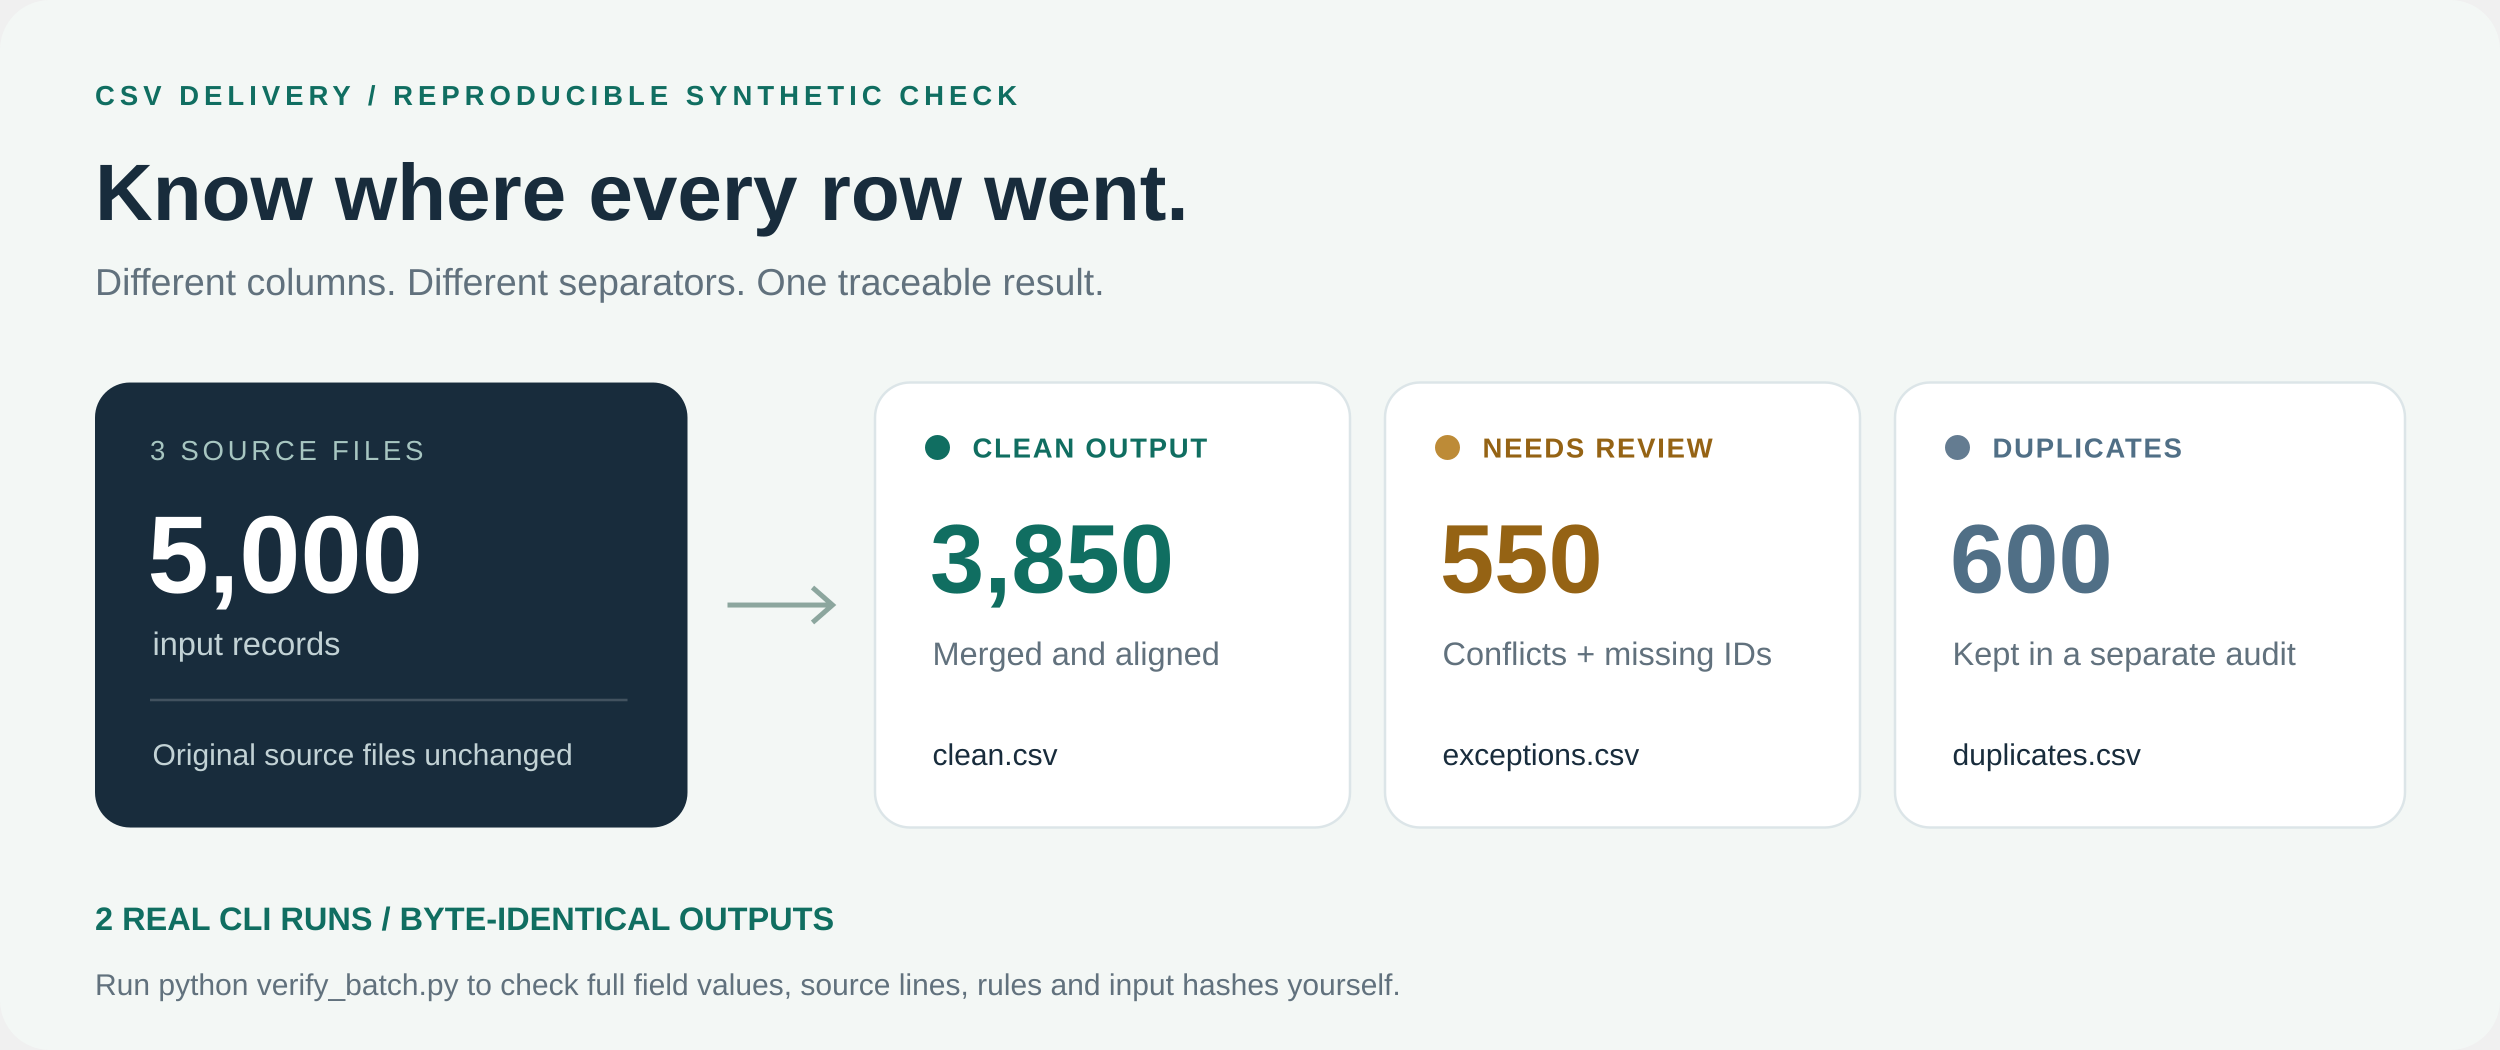
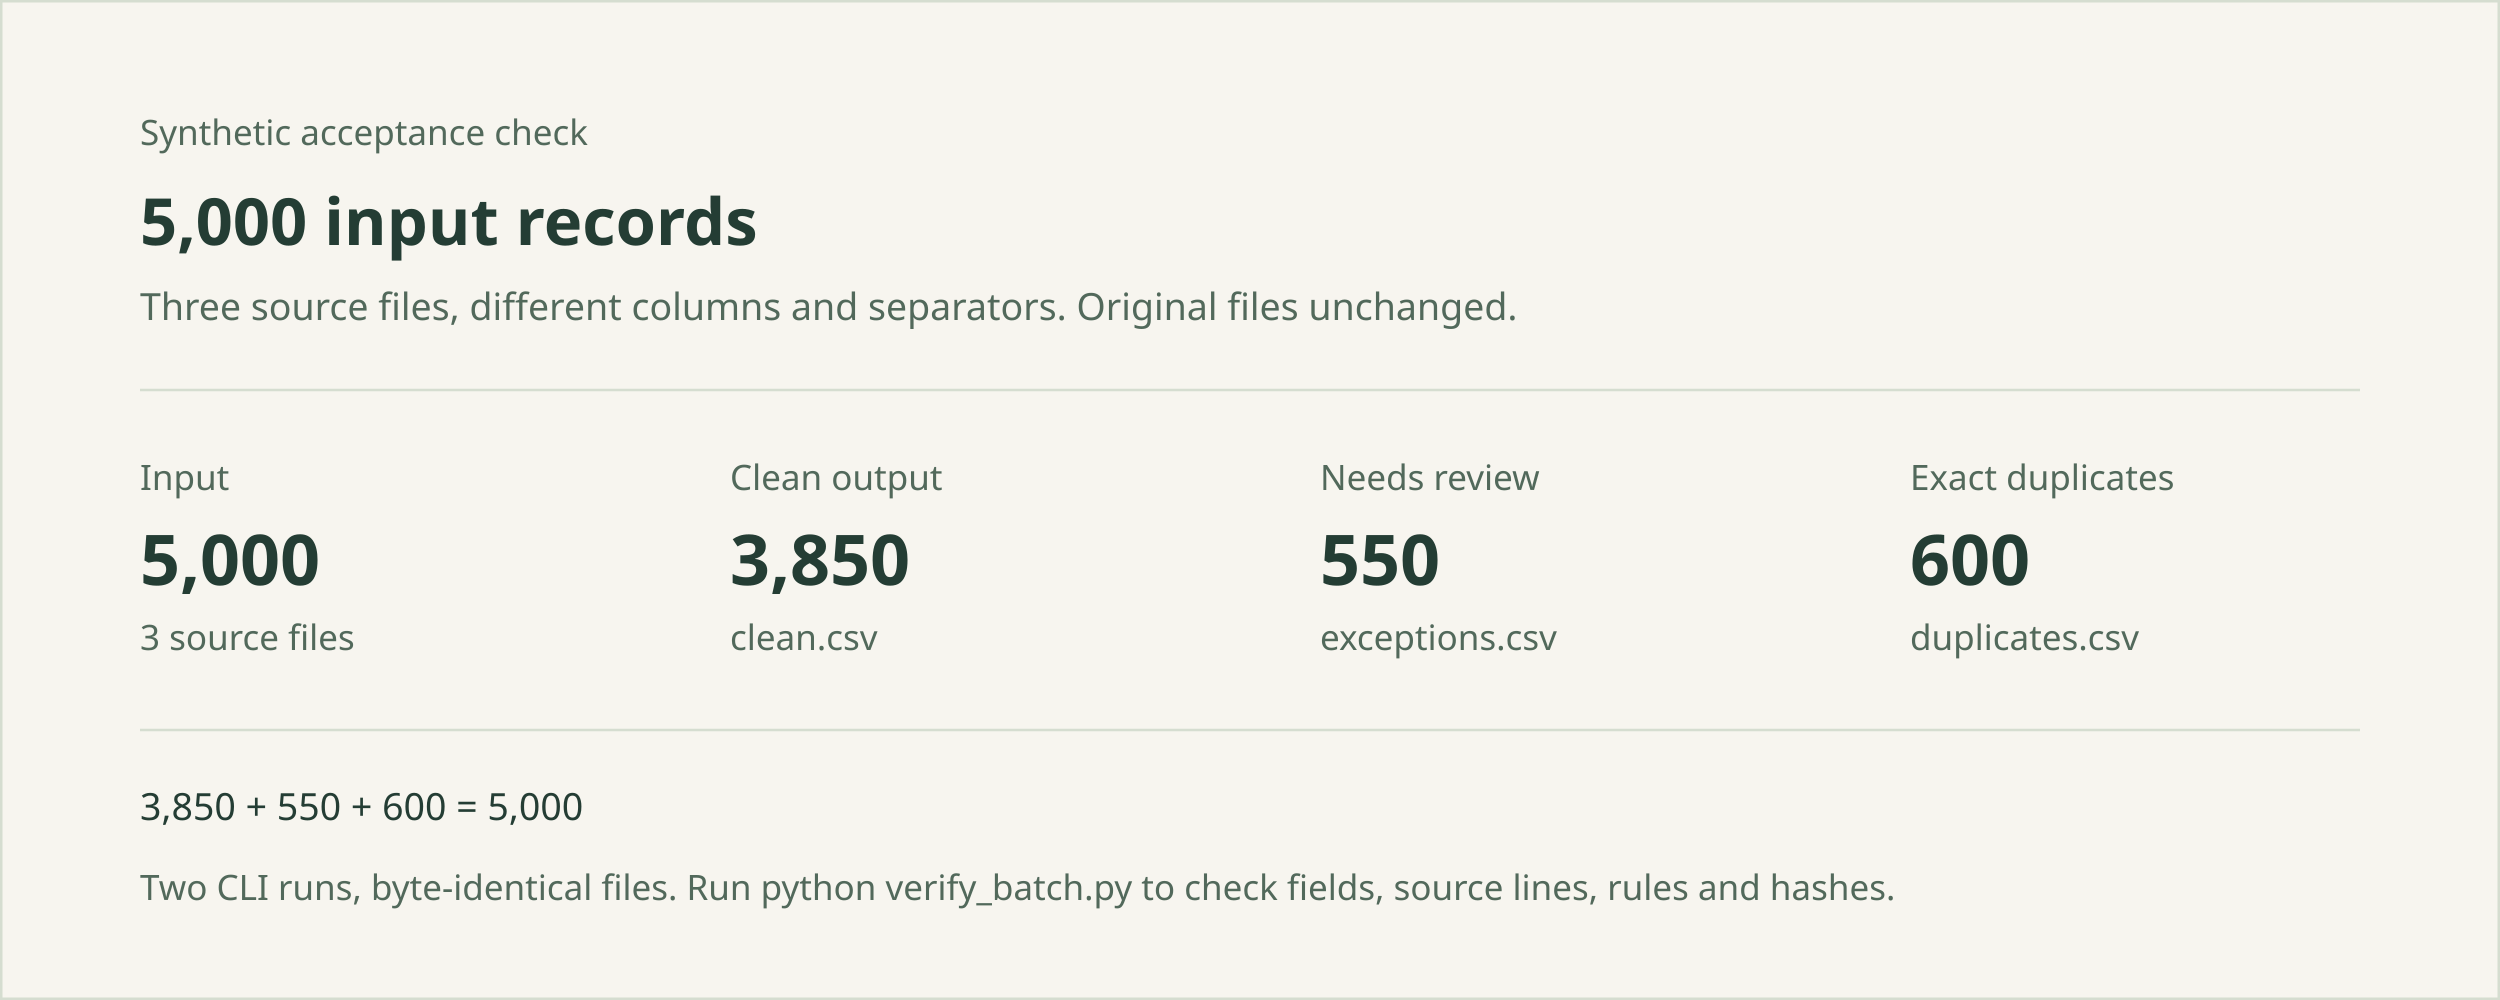
- <svg xmlns="http://www.w3.org/2000/svg" width="1000" height="420" viewBox="0 0 1000 420" role="img" aria-labelledby="title desc">
-   <rect width="1000" height="420" rx="20" fill="#f3f7f5" />
-   <g font-family="Arial,Helvetica,sans-serif">
-     <text x="38" y="42" font-size="11" font-weight="700" letter-spacing="2" fill="#106e61">CSV DELIVERY / REPRODUCIBLE SYNTHETIC CHECK</text>
-     <text x="38" y="88" font-size="32" font-weight="700" fill="#182c3c">Know where every row went.</text>
-     <text x="38" y="118" font-size="15" fill="#61717d">Different columns. Different separators. One traceable result.</text>
-     <rect x="38" y="153" width="237" height="178" rx="14" fill="#182c3c" />
-     <text x="60" y="184" font-size="11" letter-spacing="1.5" fill="#a7c6c1">3 SOURCE FILES</text>
-     <text x="59" y="237" font-size="44" font-weight="700" fill="#ffffff">5,000</text>
-     <text x="61" y="262" font-size="13" fill="#c2d2d5">input records</text>
-     <line x1="60" y1="280" x2="251" y2="280" stroke="#ffffff" stroke-opacity=".18" />
-     <text x="61" y="306" font-size="12" fill="#c2d2d5">Original source files unchanged</text>
-     <path d="M291 242h42m-8-7 8 7-8 7" stroke="#8ca69e" stroke-width="2" fill="none" />
-     <rect x="350" y="153" width="190" height="178" rx="14" fill="#ffffff" stroke="#dce5e8" />
-     <circle cx="375" cy="179" r="5" fill="#106e61" />
-     <text x="389" y="183" font-size="11" font-weight="700" letter-spacing=".7" fill="#106e61">CLEAN OUTPUT</text>
-     <text x="372" y="237" font-size="39" font-weight="700" fill="#106e61">3,850</text>
-     <text x="373" y="266" font-size="13" fill="#61717d">Merged and aligned</text>
-     <text x="373" y="306" font-size="12" fill="#182c3c">clean.csv</text>
-     <rect x="554" y="153" width="190" height="178" rx="14" fill="#ffffff" stroke="#dce5e8" />
-     <circle cx="579" cy="179" r="5" fill="#bd8b37" />
-     <text x="593" y="183" font-size="11" font-weight="700" letter-spacing=".7" fill="#956314">NEEDS REVIEW</text>
-     <text x="576" y="237" font-size="39" font-weight="700" fill="#956314">550</text>
-     <text x="577" y="266" font-size="13" fill="#61717d">Conflicts + missing IDs</text>
-     <text x="577" y="306" font-size="12" fill="#182c3c">exceptions.csv</text>
-     <rect x="758" y="153" width="204" height="178" rx="14" fill="#ffffff" stroke="#dce5e8" />
-     <circle cx="783" cy="179" r="5" fill="#647c91" />
-     <text x="797" y="183" font-size="11" font-weight="700" letter-spacing=".7" fill="#506f86">DUPLICATES</text>
-     <text x="780" y="237" font-size="39" font-weight="700" fill="#506f86">600</text>
-     <text x="781" y="266" font-size="13" fill="#61717d">Kept in a separate audit</text>
-     <text x="781" y="306" font-size="12" fill="#182c3c">duplicates.csv</text>
-     <text x="38" y="372" font-size="13" font-weight="700" fill="#106e61">2 REAL CLI RUNS / BYTE-IDENTICAL OUTPUTS</text>
-     <text x="38" y="398" font-size="12" fill="#61717d">Run python verify_batch.py to check full field values, source lines, rules and input hashes yourself.</text>
+ <svg xmlns="http://www.w3.org/2000/svg" width="1000" height="400" viewBox="0 0 1000 400" role="img" aria-labelledby="title desc">
+   <rect x="0.5" y="0.5" width="999" height="399" fill="#f7f5ef" stroke="#d5ddd0" />
+   <g font-family="Segoe UI, Microsoft YaHei, sans-serif" fill="#243d34">
+     <text x="56" y="58" font-size="14" fill="#52695b">Synthetic acceptance check</text>
+     <text x="56" y="98" font-size="26" font-weight="600">5,000 input records</text>
+     <text x="56" y="128" font-size="15" fill="#52695b">Three source files, different columns and separators. Original files unchanged.</text>
+     <line x1="56" y1="156" x2="944" y2="156" stroke="#d5ddd0" />
+     <text x="56" y="196" font-size="14" fill="#52695b">Input</text>
+     <text x="56" y="234" font-size="28" font-weight="600" font-variant-numeric="tabular-nums">5,000</text>
+     <text x="56" y="260" font-size="14" fill="#52695b">3 source files</text>
+     <text x="292" y="196" font-size="14" fill="#52695b">Clean output</text>
+     <text x="292" y="234" font-size="28" font-weight="600" font-variant-numeric="tabular-nums">3,850</text>
+     <text x="292" y="260" font-size="14" fill="#52695b">clean.csv</text>
+     <text x="528" y="196" font-size="14" fill="#52695b">Needs review</text>
+     <text x="528" y="234" font-size="28" font-weight="600" font-variant-numeric="tabular-nums">550</text>
+     <text x="528" y="260" font-size="14" fill="#52695b">exceptions.csv</text>
+     <text x="764" y="196" font-size="14" fill="#52695b">Exact duplicates</text>
+     <text x="764" y="234" font-size="28" font-weight="600" font-variant-numeric="tabular-nums">600</text>
+     <text x="764" y="260" font-size="14" fill="#52695b">duplicates.csv</text>
+     <line x1="56" y1="292" x2="944" y2="292" stroke="#d5ddd0" />
+     <text x="56" y="328" font-size="15" font-variant-numeric="tabular-nums">3,850 + 550 + 600 = 5,000</text>
+     <text x="56" y="360" font-size="14" fill="#52695b">Two CLI runs, byte-identical files. Run python verify_batch.py to check fields, source lines, rules and hashes.</text>
  </g>
</svg>
